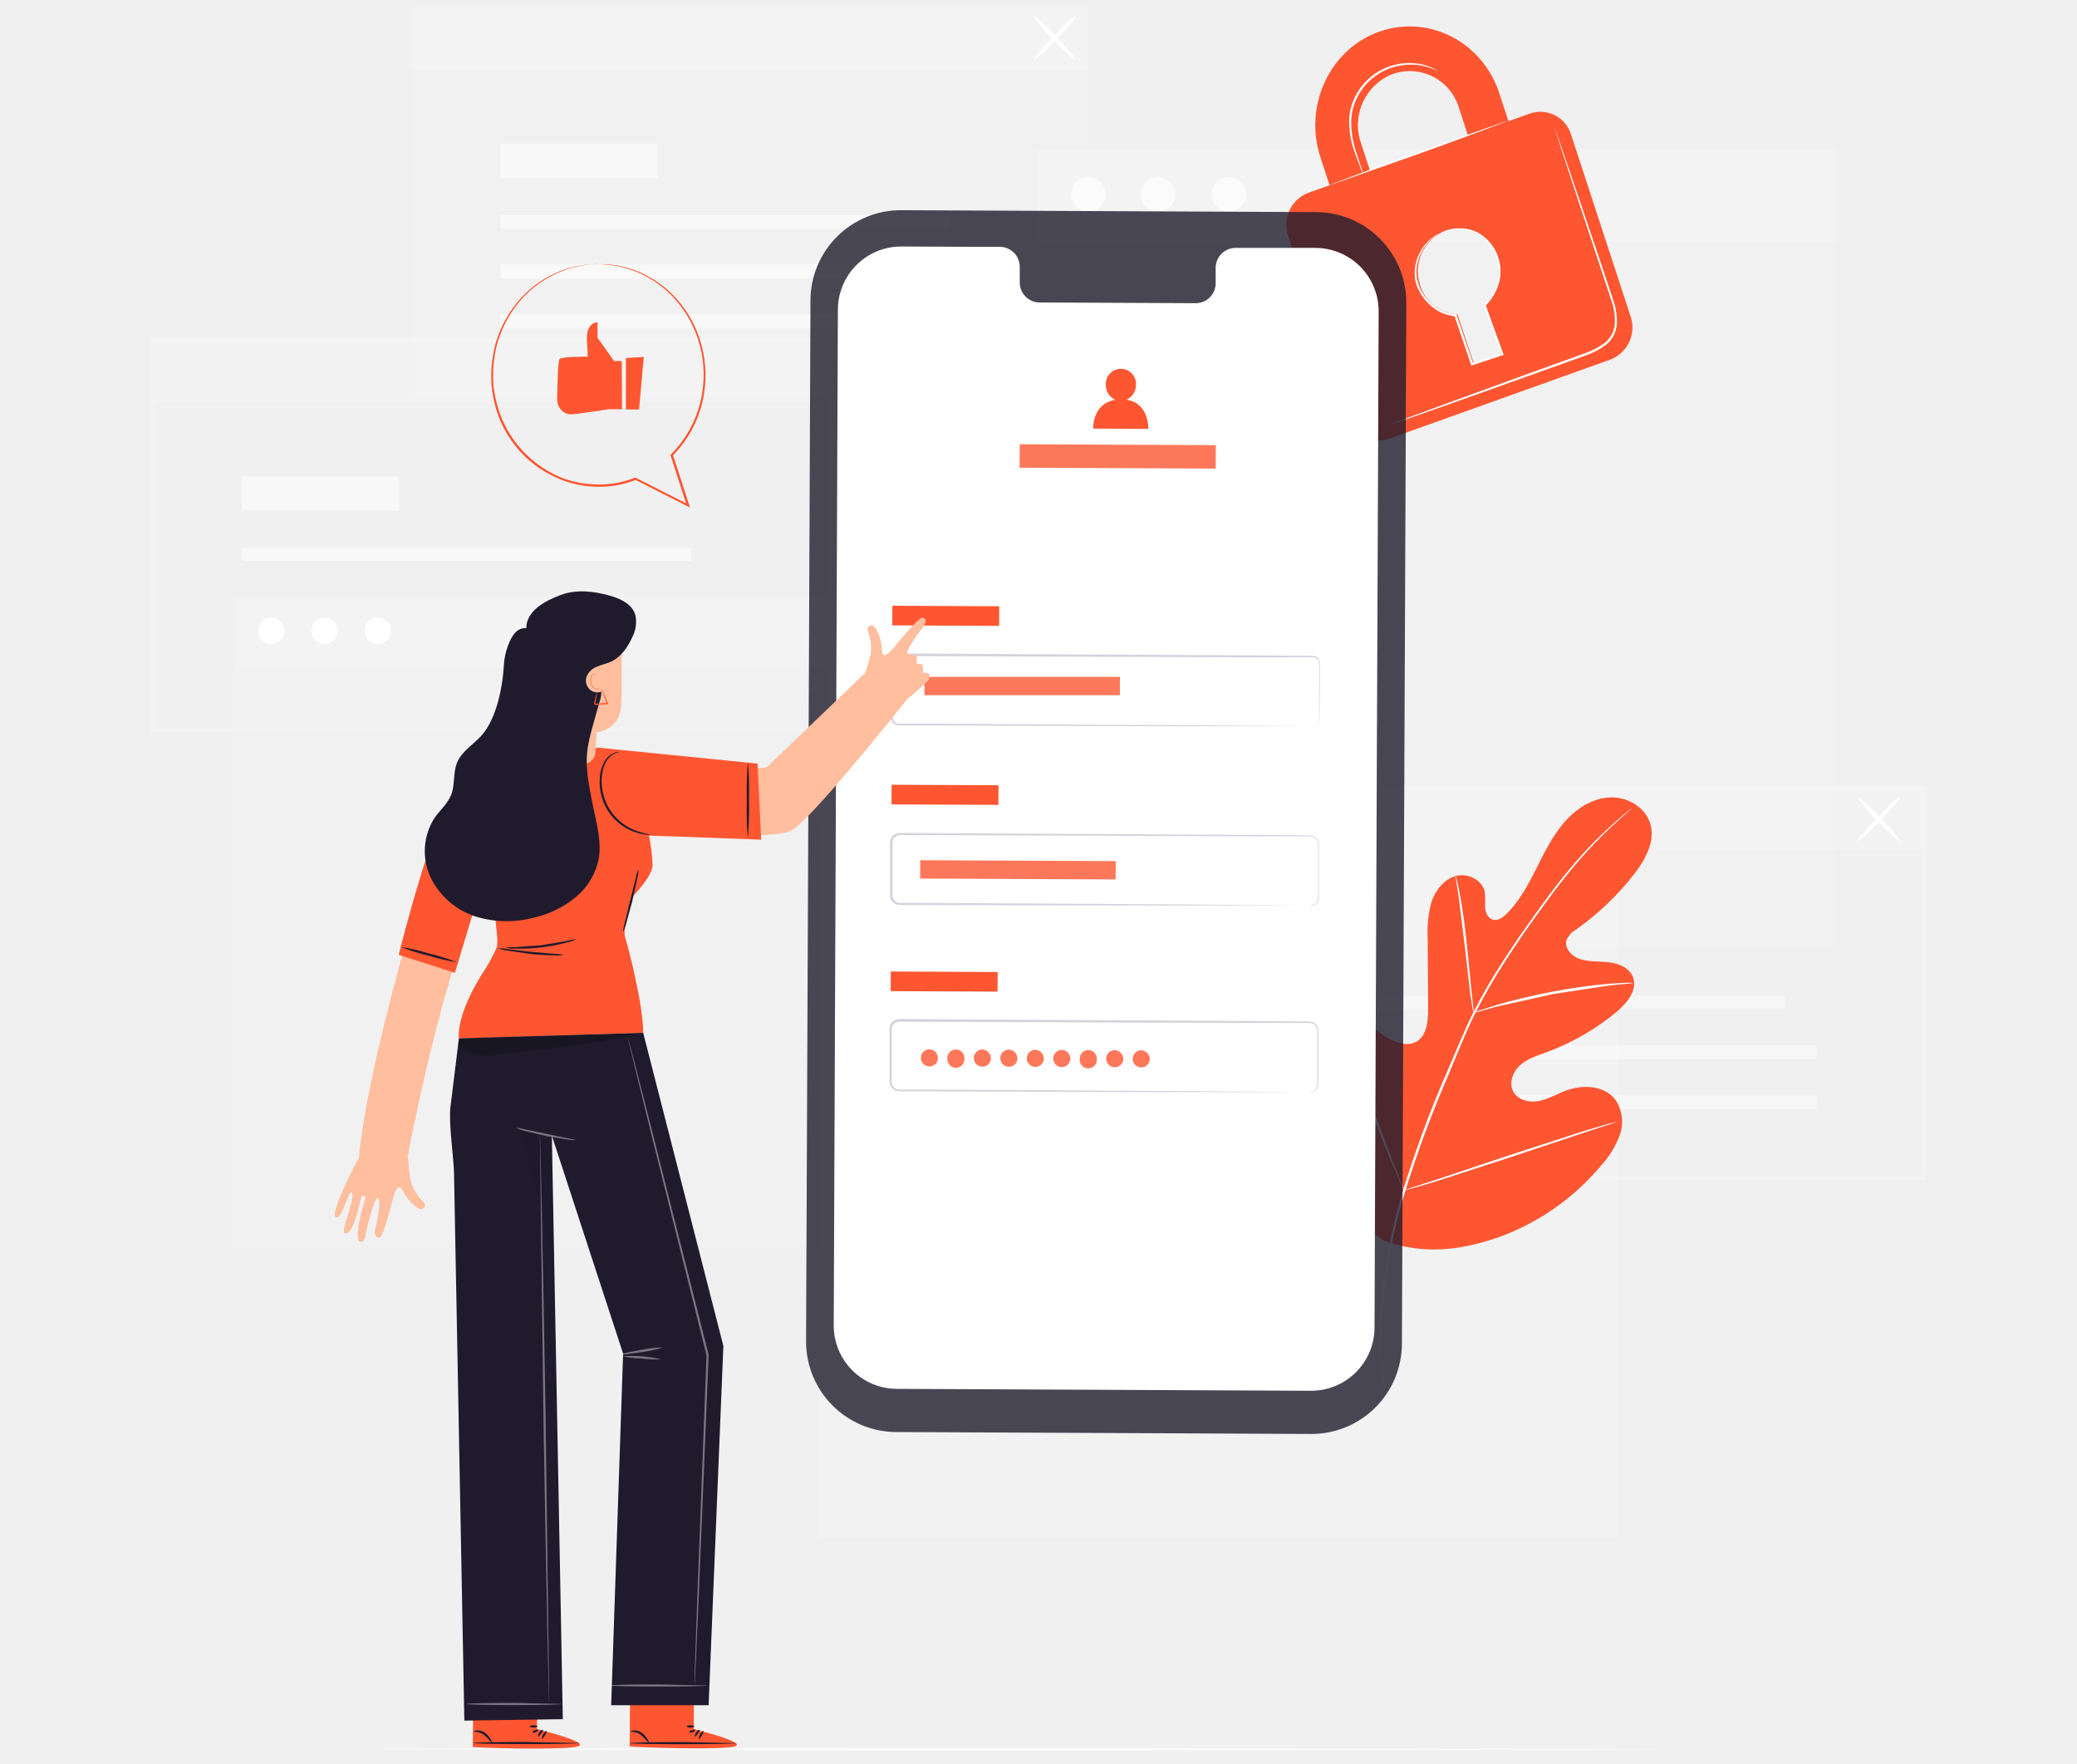
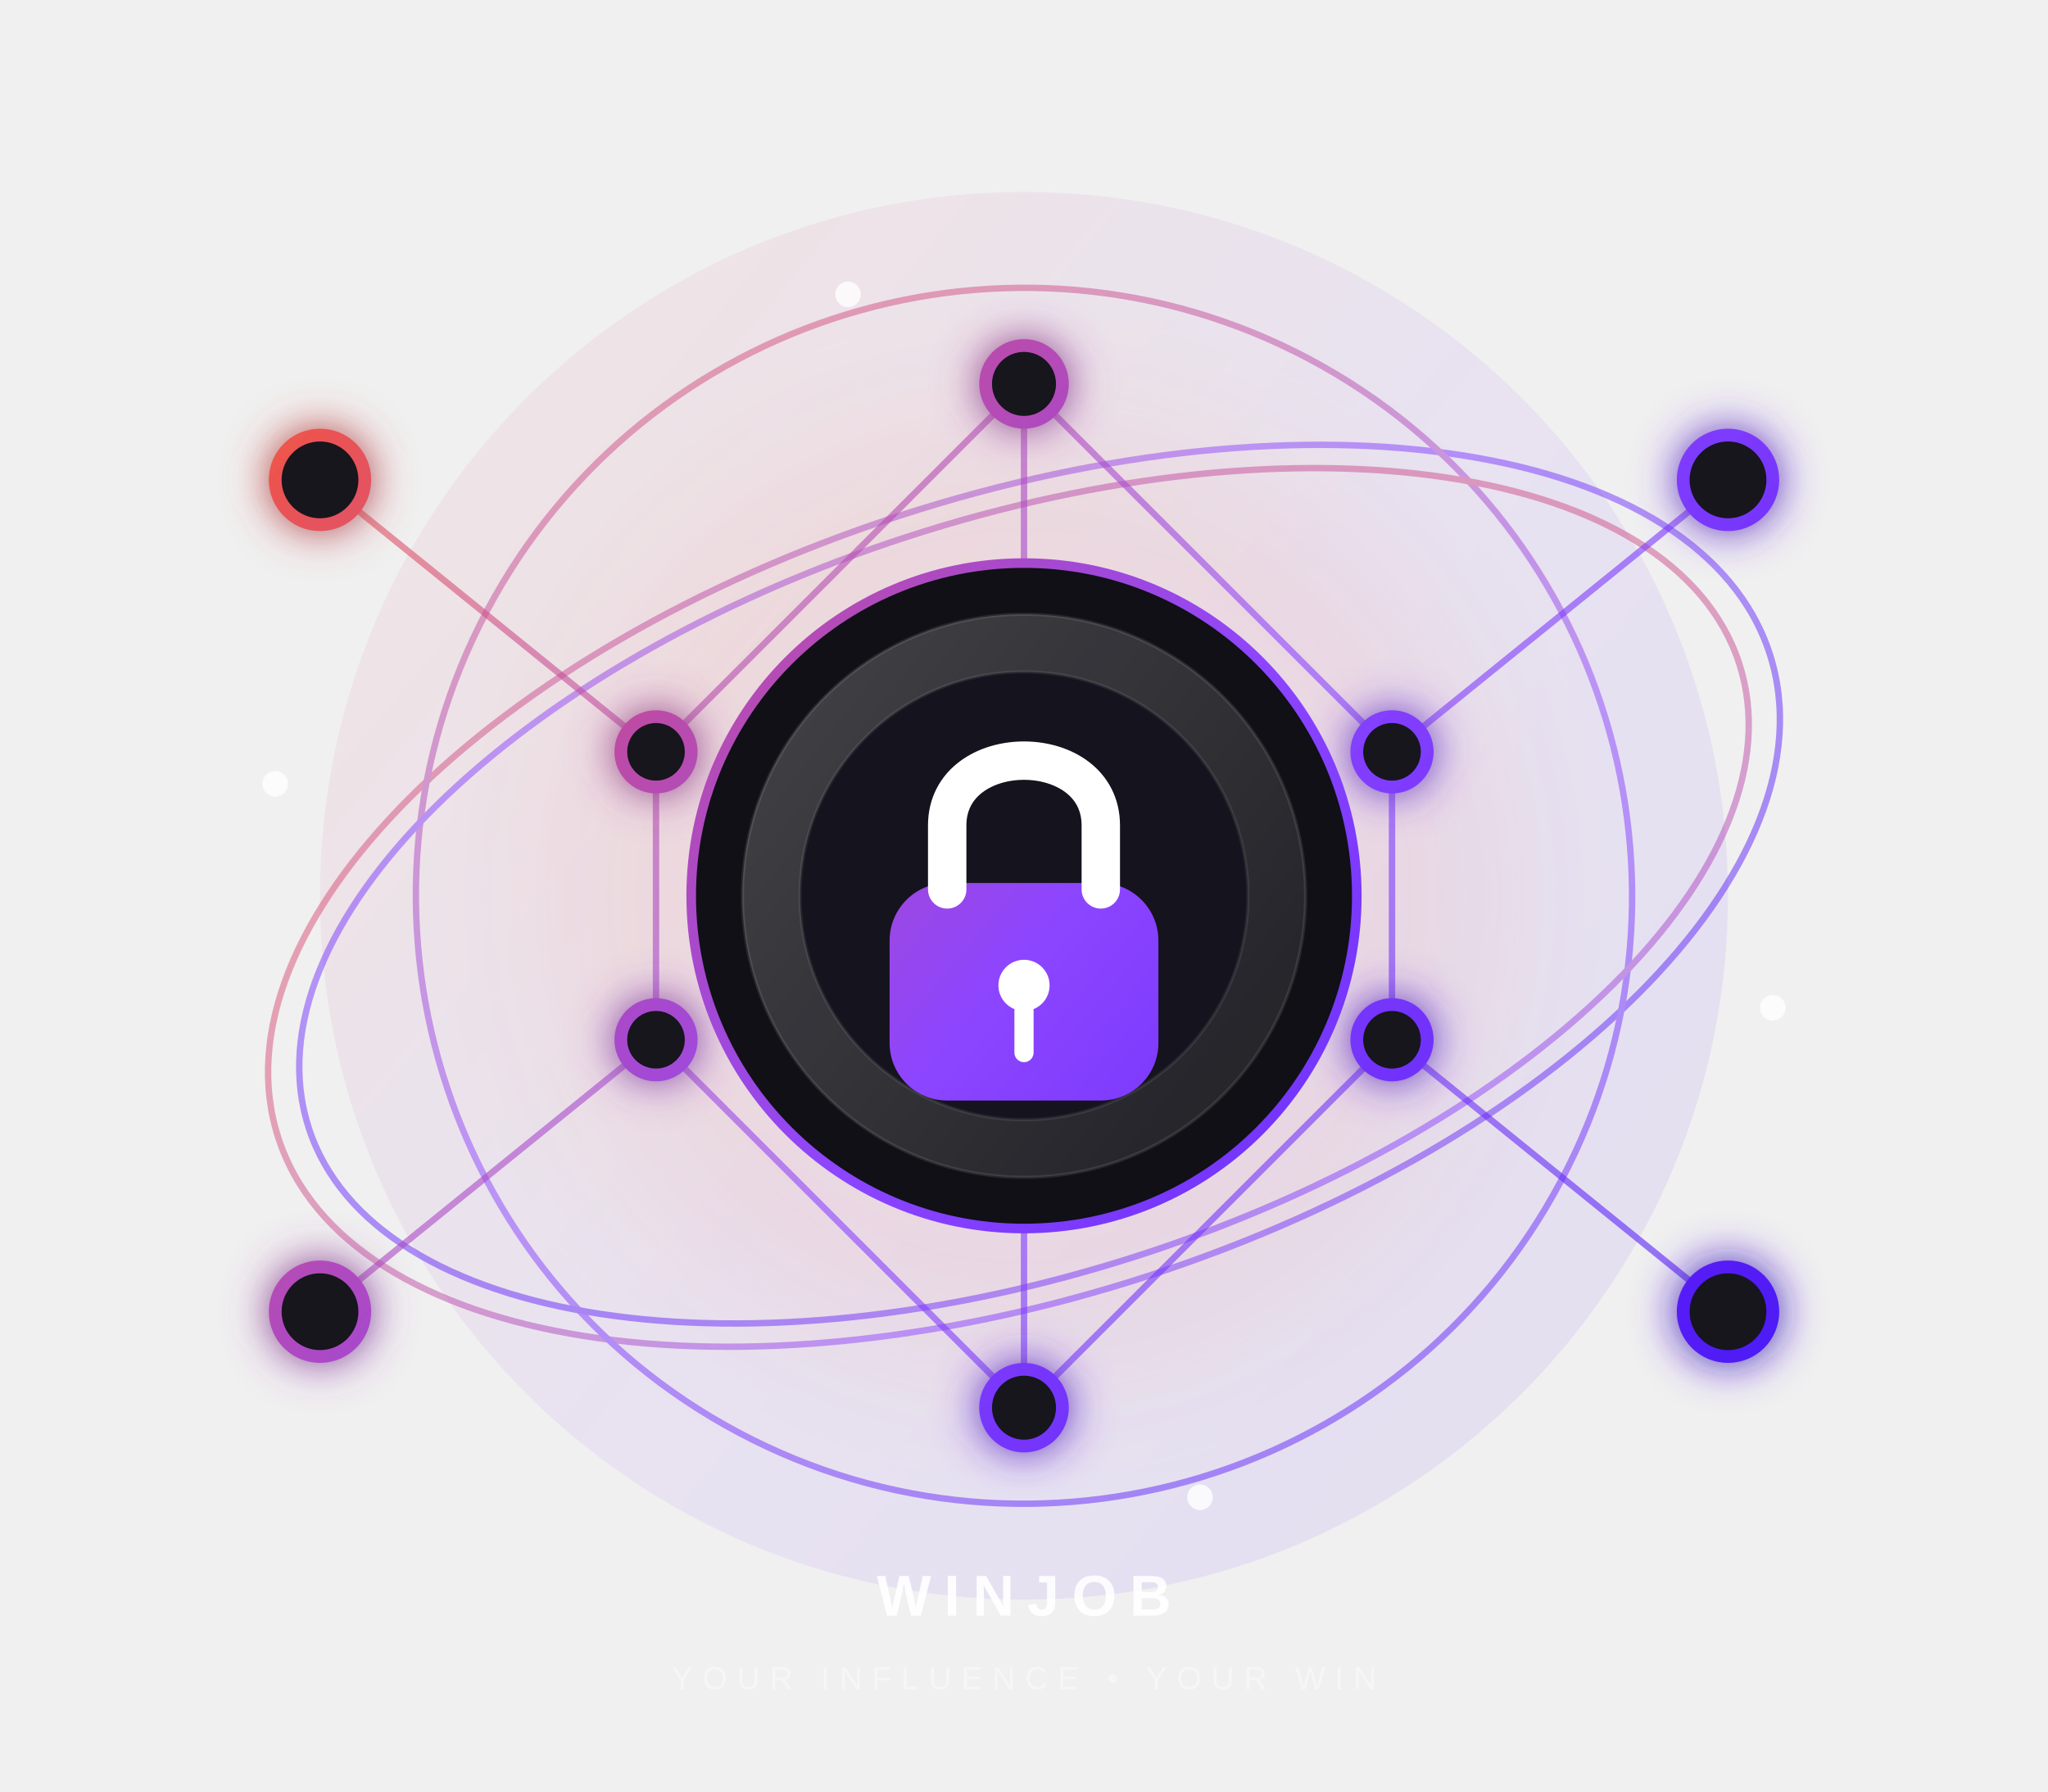
- <svg xmlns="http://www.w3.org/2000/svg" width="344" height="292" fill="none">
-   <style>.B{fill:#fd5631}.C{fill:#1f1b2d}.D{opacity:.12}.E{opacity:.8}.F{opacity:.04}.G{fill:#d5d2dc}</style>
-   <g fill="#fff">
-     <path opacity=".2" d="M319 195.396H206.213v-65.288H319v65.288zm-112.098-.688h111.41v-63.911h-111.41v63.911z" />
-     <path opacity=".4" d="M295.731 164.919h-74.413v2.183h74.413v-2.183zm5.127 8.139h-79.54v2.382h79.54v-2.382zm0 8.231h-79.54v2.381h79.54v-2.381z" />
-     <path opacity=".2" d="M247.324 153.102h-26.006v5.666h26.006v-5.666z" />
-     <path d="M318.653 130.454H206.576v10.394h112.077v-10.394z" class="D" />
-     <path d="M307.675 139.296c-.145-.138 1.3-1.88 3.22-3.89s3.606-3.531 3.744-3.401-1.301 1.88-3.221 3.897-3.606 3.531-3.743 3.394z" />
-     <path d="M314.656 139.292c-.138.138-1.817-1.377-3.744-3.394s-3.365-3.758-3.221-3.896 1.817 1.377 3.744 3.401 3.351 3.751 3.221 3.889z" />
-     <path d="M180.215 1.164H68.137V65.77h112.078V1.164z" class="F" />
-     <path opacity=".6" d="M157.297 35.642H82.884v2.182h74.413v-2.182zm5.127 8.134h-79.54v2.382h79.54v-2.382zm0 8.235h-79.54v2.382h79.54v-2.382zM108.89 23.816H82.884v5.666h26.006v-5.666z" />
-     <path d="M180.215 1.164H68.137v10.395h112.078V1.164z" class="D" />
-     <path d="M171.213 9.957c-.144-.131 1.301-1.879 3.221-3.889s3.606-3.531 3.744-3.394-1.301 1.879-3.221 3.889-3.606 3.518-3.744 3.394z" />
-     <path d="M178.178 9.957c-.138.138-1.817-1.377-3.744-3.394s-3.365-3.752-3.221-3.889 1.817 1.377 3.744 3.394 3.365 3.759 3.221 3.889z" />
-     <path opacity=".2" d="M137.766 121.183H25.001V55.889h112.765v65.294zm-112.077-.688h111.389V56.577H25.689v63.918z" />
-     <path opacity=".5" d="M114.506 90.704H40.092v2.182h74.414v-2.182zM66.099 78.887H40.092v5.666h26.006v-5.666z" />
-     <path d="M137.421 56.23H25.344v10.395h112.077V56.23zm130.485 79.908H135.568v118.515h132.338V136.138z" class="D" />
-     <path d="M142.227 98.805H38.559v107.742h103.668V98.805z" class="F" />
-     <path d="M142.227 98.805H38.559v11.737h103.668V98.805z" class="D" />
-     <path d="M47.117 104.555a2.18 2.18 0 0 1-1.407 1.94 2.17 2.17 0 0 1-1.248.085c-.415-.094-.794-.309-1.088-.616a2.18 2.18 0 0 1-.43-2.358 2.17 2.17 0 0 1 1.999-1.322c.589.014 1.148.261 1.556.687a2.23 2.23 0 0 1 .619 1.584zm8.831 0a2.18 2.18 0 0 1-1.409 1.952 2.17 2.17 0 0 1-1.253.087 2.18 2.18 0 0 1-1.664-1.738 2.19 2.19 0 0 1 .141-1.249 2.18 2.18 0 0 1 2.01-1.323c.589.014 1.148.261 1.556.687a2.23 2.23 0 0 1 .619 1.584zm8.832 0a2.18 2.18 0 0 1-1.408 1.952 2.17 2.17 0 0 1-1.253.087 2.18 2.18 0 0 1-1.523-2.987c.168-.394.449-.729.806-.964a2.18 2.18 0 0 1 1.204-.359c.589.014 1.148.261 1.556.687a2.23 2.23 0 0 1 .619 1.584z" />
-     <path d="M304.198 24.727H171.86v131.939h132.338V24.727z" class="F" />
-     <path d="M304.198 24.727H171.86v15.455h132.338V24.727z" class="D" />
-     <path opacity=".7" d="M183.129 32.299c-.024.562-.213 1.104-.542 1.56a2.87 2.87 0 0 1-2.959 1.116c-.549-.124-1.048-.407-1.437-.813a2.87 2.87 0 0 1-.752-1.47c-.101-.553-.037-1.124.183-1.641a2.87 2.87 0 0 1 2.638-1.745 2.94 2.94 0 0 1 2.869 2.994zm10.789-2.025a2.88 2.88 0 0 1 .722 1.488 2.87 2.87 0 0 1-1.306 2.887 2.87 2.87 0 0 1-3.166-.074c-.463-.322-.82-.772-1.028-1.296s-.258-1.097-.142-1.648.39-1.057.791-1.453a2.92 2.92 0 0 1 2.084-.805 2.93 2.93 0 0 1 2.045.902zm12.461 2.025a2.87 2.87 0 0 1-3.502 2.676 2.87 2.87 0 0 1-2.188-2.284c-.101-.553-.038-1.124.183-1.641a2.87 2.87 0 0 1 2.637-1.745 2.94 2.94 0 0 1 2.87 2.994zm69.227 257.359c0 .096-47.788.179-106.717.179s-106.737-.083-106.737-.179 47.78-.179 106.737-.179l106.717.179z" />
+ <svg xmlns="http://www.w3.org/2000/svg" viewBox="0 0 640 560" fill="none">
+   <defs>
+     <linearGradient id="g1" x1="80" y1="80" x2="560" y2="480" gradientUnits="userSpaceOnUse">
+       <stop stop-color="#fd5631" />
+       <stop offset=".52" stop-color="#8c45ff" />
+       <stop offset="1" stop-color="#4312f4" />
+     </linearGradient>
+     <linearGradient id="g2" x1="190" y1="170" x2="470" y2="390" gradientUnits="userSpaceOnUse">
+       <stop stop-color="#fff" stop-opacity=".24" />
+       <stop offset="1" stop-color="#fff" stop-opacity=".03" />
+     </linearGradient>
+     <filter id="blur">
+       <feGaussianBlur stdDeviation="24" />
+     </filter>
+     <filter id="glow">
+       <feGaussianBlur stdDeviation="7" result="b" />
+       <feMerge>
+         <feMergeNode in="b" />
+         <feMergeNode in="SourceGraphic" />
+       </feMerge>
+     </filter>
+   </defs>
+   <circle cx="320" cy="280" r="220" fill="url(#g1)" opacity=".08" />
+   <circle cx="320" cy="280" r="150" fill="#fd5631" opacity=".08" filter="url(#blur)" />
+   <g opacity=".5" stroke="url(#g1)" stroke-width="2">
+     <ellipse cx="320" cy="280" rx="245" ry="125" transform="rotate(-18 320 280)" />
+     <ellipse cx="320" cy="280" rx="190" ry="190" transform="rotate(28 320 280)" />
+     <ellipse cx="320" cy="280" rx="118" ry="235" transform="rotate(72 320 280)" />
  </g>
-   <path d="M229.047 205.383c-10.633-7.428-13.041-21.216-12.621-33.615.068-2.065-.159-4.254.825-6.064s3.283-3.057 5.134-2.189c1.535.722 2.202 2.512 3.063 3.992a12.08 12.08 0 0 0 4.851 4.633c1.315.689 2.946 1.102 4.246.386 1.79-.985 1.996-3.442 1.982-5.508l-.068-11.51c-.124-2.057.085-4.122.619-6.113.64-1.955 2.065-3.765 4.012-4.316s4.377.585 4.817 2.595c.076.852.097 1.707.062 2.561.055.861.455 1.804 1.26 2.065s1.644-.337 2.264-.943c2.119-2.065 3.565-4.756 4.907-7.414s2.656-5.39 4.583-7.655 4.59-4.061 7.57-4.233 6.083 1.659 6.827 4.55-.943 5.844-2.753 8.192c-2.731 3.484-5.951 6.556-9.559 9.121a3.75 3.75 0 0 0-1.603 1.714c-.448 1.377.853 2.754 2.209 3.188 1.534.509 3.2.351 4.817.543s3.338.895 3.95 2.41c.84 2.106-.922 4.309-2.649 5.755a39.51 39.51 0 0 1-11.644 6.726c-1.514.55-3.104 1.039-4.329 2.099s-1.955 2.912-1.218 4.365 2.629 1.913 4.218 1.617 3.001-1.149 4.515-1.721c2.828-1.067 6.476-.874 8.258 1.57a6.51 6.51 0 0 1 1.021 2.8 6.5 6.5 0 0 1-.333 2.962 15.04 15.04 0 0 1-3.117 5.087c-4.508 5.387-10.364 9.48-16.971 11.861-6.558 2.272-12.635 2.892-19.152.503" class="B" />
-   <g fill="#fff">
-     <path d="M270.352 133.758s-.062.069-.2.193l-.612.544-2.326 2.113c-2.83 2.628-5.457 5.465-7.859 8.488-1.535 1.907-3.125 4.069-4.818 6.416s-3.441 4.881-5.175 7.573a93.4 93.4 0 0 0-5.072 8.797c-.798 1.577-1.5 3.222-2.223 4.902l-2.133 5.128a189.26 189.26 0 0 0-7.336 19.806 92.31 92.31 0 0 0-3.441 16.886c-.4 3.863-.465 7.753-.193 11.627.111 1.377.214 2.43.31 3.146l.096.819v.283a1.45 1.45 0 0 1-.061-.276l-.131-.812c-.124-.688-.255-1.776-.379-3.153-.332-3.881-.309-7.784.069-11.661.579-5.749 1.706-11.429 3.365-16.963a184.82 184.82 0 0 1 7.316-19.853l2.188-5.108c.723-1.673 1.432-3.332 2.237-4.915 1.54-3.032 3.247-5.976 5.113-8.819 1.762-2.753 3.537-5.245 5.209-7.572s3.29-4.502 4.818-6.402c2.427-3.015 5.089-5.833 7.962-8.426 1.019-.916 1.831-1.604 2.381-2.065l.64-.517a1.56 1.56 0 0 1 .255-.179z" />
-     <path d="M244.064 167.718c-.097-.284-.164-.577-.199-.875l-.379-2.423-.922-8.027-.991-8.013-.392-2.409a3.7 3.7 0 0 1-.117-.895c.118.276.204.565.255.861.151.564.323 1.376.516 2.402.392 2.065.777 4.874 1.101 8.013l.812 8.034.261 2.437a3.78 3.78 0 0 1 .055.895zm26.483-4.94c-.335.073-.676.114-1.019.123l-2.876.283-9.408 1.432-9.297 2.065-2.753.764a5.01 5.01 0 0 1-1.032.248c.318-.16.65-.292.991-.393l2.753-.881c2.346-.688 5.629-1.507 9.297-2.21 3.107-.594 6.243-1.03 9.394-1.308l2.89-.158a5.29 5.29 0 0 1 1.06.035zm-37.979 34.353c-.073-.1-.133-.209-.179-.324l-.454-.957-1.555-3.573c-1.28-3.029-2.911-7.269-4.645-11.978l-4.542-12.012-1.446-3.615-.385-.984a1.35 1.35 0 0 1-.11-.358 1.46 1.46 0 0 1 .179.324l.454.957c.385.832.922 2.065 1.555 3.572 1.28 3.029 2.911 7.27 4.646 11.978l4.542 12.013 1.438 3.614c.158.393.289.689.392.985a1.28 1.28 0 0 1 .11.358z" />
-     <path d="M267.722 185.792c-.11.063-.228.111-.351.144l-1.018.344-3.765 1.219-12.387 4.13-12.428 4.034-3.799 1.109-1.039.268a1.82 1.82 0 0 1-.372.076c.11-.064.228-.112.351-.145l1.018-.344 3.765-1.218 12.387-4.131 12.422-4.034 3.805-1.108 1.04-.269a1.73 1.73 0 0 1 .371-.075z" />
+   <g stroke="url(#g1)" stroke-width="2" opacity=".6">
+     <path d="M100 150L205 235L320 120L435 235L540 150" />
+     <path d="M100 410L205 325L320 440L435 325L540 410" />
+     <path d="M205 235L205 325M435 235L435 325M320 120V440" />
  </g>
-   <path d="M253.382 18.805l-3.545 1.267-1.521-4.633c-2.794-8.543-11.699-13.08-19.881-10.195s-12.539 12.254-9.745 20.797l1.521 4.633-3.558 1.274a5.66 5.66 0 0 0-3.317 7.077l9.862 30.145c.205.683.544 1.318.999 1.867s1.016 1.001 1.649 1.329a5.32 5.32 0 0 0 2.036.581c.711.055 1.425-.033 2.101-.26l36.729-13.141c1.374-.526 2.492-1.564 3.117-2.896s.709-2.856.234-4.249l-9.868-30.145c-.21-.681-.556-1.313-1.015-1.858a5.31 5.31 0 0 0-1.66-1.314c-.636-.322-1.33-.512-2.041-.56s-1.424.049-2.097.283zm-27.996 4.819a9.08 9.08 0 0 1 .378-6.772c.995-2.124 2.774-3.78 4.963-4.621a8.5 8.5 0 0 1 3.364-.436c1.14.082 2.251.393 3.267.914a8.5 8.5 0 0 1 2.651 2.119c.732.877 1.28 1.893 1.611 2.986l1.514 4.633-16.234 5.81-1.514-4.633zm20.646 26.751l2.518 7.696c.047.154.032.321-.041.464s-.199.254-.351.307l-3.53 1.26c-.141.039-.291.022-.419-.047s-.225-.186-.269-.325l-2.54-7.662a6.88 6.88 0 0 1-6.193-4.819c-.599-1.77-.49-3.703.304-5.394s2.212-3.01 3.955-3.679a6.78 6.78 0 0 1 5.283.382c.81.415 1.528.989 2.111 1.687a6.78 6.78 0 0 1 1.284 2.378c.443 1.36.48 2.82.106 4.2s-1.143 2.622-2.211 3.572l-.007-.021z" class="B" />
-   <g fill="#fff">
-     <path d="M249.679 19.991c0 .096-6.572 2.568-14.748 5.507l-14.879 5.232c-.034-.069 6.573-2.561 14.755-5.507l14.872-5.232zm7.805 1.267c.031.06.056.122.076.186l.2.537.736 2.065 2.643 7.696 3.874 11.427 2.257 6.76c.405 1.217.58 2.498.516 3.779a5.06 5.06 0 0 1-.557 1.907c-.331.591-.772 1.112-1.301 1.535a12.38 12.38 0 0 1-3.496 1.783l-3.544 1.274-6.71 2.402-11.362 4.048-7.673 2.699-2.064.688-.551.179c-.059.026-.122.043-.186.048 0 0 .055 0 .172-.083l.537-.213 2.065-.778 7.632-2.809 11.341-4.13 6.696-2.423 3.544-1.28a11.79 11.79 0 0 0 3.393-1.728c.491-.393.903-.877 1.211-1.425.291-.548.467-1.15.516-1.769a9.91 9.91 0 0 0-.495-3.642l-2.237-6.76-3.799-11.448-2.532-7.731-.688-2.113-.166-.551a.76.76 0 0 1-.048-.131z" />
-     <path d="M238.104 11.765l-1.039-.454a9.19 9.19 0 0 0-3.008-.606 10.33 10.33 0 0 0-4.445.84c-1.705.754-3.162 1.973-4.205 3.518a9.31 9.31 0 0 0-1.617 5.225 16.1 16.1 0 0 0 .688 4.509l.977 2.946c.146.353.266.717.358 1.088a6.12 6.12 0 0 1-.489-1.039l-1.087-2.926c-.49-1.478-.757-3.021-.791-4.578a9.44 9.44 0 0 1 1.651-5.425c1.08-1.601 2.597-2.858 4.37-3.621a10.24 10.24 0 0 1 4.577-.785 8.66 8.66 0 0 1 3.048.723 5.66 5.66 0 0 1 .744.413 1.04 1.04 0 0 1 .268.172zm.319 26.933a2.38 2.38 0 0 1 .344-.172 6.86 6.86 0 0 1 1.067-.379 7.63 7.63 0 0 1 1.783-.303 6.04 6.04 0 0 1 2.415.365c1.762.62 3.379 2.416 4.177 4.819a6.94 6.94 0 0 1 0 3.951 8.94 8.94 0 0 1-2.216 3.711l.042-.186 2.945 8.082.062.172-.172.062-1.576.523-3.441 1.15-.172.055-.055-.172-2.753-8.116.152.117a6.88 6.88 0 0 1-3.689-1.453 8.33 8.33 0 0 1-2.305-2.754 6.29 6.29 0 0 1-.73-3.098c.032-1.102.307-2.183.806-3.166a7.47 7.47 0 0 1 2.078-2.52 4.38 4.38 0 0 1 1.19-.688 13.18 13.18 0 0 0-1.128.75 7.32 7.32 0 0 0-2.127 3.022 6.52 6.52 0 0 0 .213 5.555c.55 1.034 1.318 1.936 2.251 2.644 1.012.794 2.235 1.273 3.516 1.377h.117l.035.103 2.753 8.103-.228-.11 3.441-1.15 1.569-.53-.11.234-2.924-8.089v-.103l.082-.083c1.001-.994 1.747-2.215 2.175-3.559a6.66 6.66 0 0 0 0-3.779c-.75-2.313-2.299-4.068-3.978-4.688a5.91 5.91 0 0 0-2.333-.392 7.89 7.89 0 0 0-1.762.241l-1.514.454z" />
+   <g fill="#17131f" stroke="url(#g1)" stroke-width="4" filter="url(#glow)">
+     <circle cx="100" cy="150" r="14" />
+     <circle cx="540" cy="150" r="14" />
+     <circle cx="100" cy="410" r="14" />
+     <circle cx="540" cy="410" r="14" />
+     <circle cx="205" cy="235" r="11" />
+     <circle cx="435" cy="235" r="11" />
+     <circle cx="205" cy="325" r="11" />
+     <circle cx="435" cy="325" r="11" />
+     <circle cx="320" cy="120" r="12" />
+     <circle cx="320" cy="440" r="12" />
  </g>
-   <path d="M217.146 237.468l-68.742-.317a14.98 14.98 0 0 1-10.563-4.441c-2.793-2.821-4.353-6.636-4.336-10.608l.729-172.382c.008-1.967.404-3.914 1.164-5.728s1.872-3.461 3.269-4.846 3.053-2.48 4.874-3.225a14.96 14.96 0 0 1 5.737-1.112l68.735.317a14.98 14.98 0 0 1 10.565 4.436 14.99 14.99 0 0 1 4.341 10.606l-.729 172.376c-.008 1.968-.404 3.915-1.164 5.73a14.99 14.99 0 0 1-3.268 4.849c-1.397 1.386-3.053 2.483-4.874 3.229a14.99 14.99 0 0 1-5.738 1.117z" class="C E" />
-   <path d="M217.914 41.053h-13.323c-.435.008-.864.102-1.263.276s-.758.425-1.06.738a3.31 3.31 0 0 0-.698 1.088 3.33 3.33 0 0 0-.228 1.272v2.416a3.29 3.29 0 0 1-.228 1.271c-.159.404-.396.774-.698 1.086a3.3 3.3 0 0 1-1.06.736c-.399.173-.827.266-1.262.273l-25.972-.117c-.879-.023-1.712-.395-2.317-1.032s-.933-1.489-.91-2.368v-2.416c.022-.878-.305-1.728-.908-2.366a3.32 3.32 0 0 0-2.313-1.035h-4.687l-11.664-.055c-2.775-.017-5.443 1.067-7.42 3.014s-3.103 4.598-3.13 7.374l-.688 168.259a10.47 10.47 0 0 0 .779 4.016c.521 1.275 1.288 2.434 2.256 3.412s2.121 1.756 3.39 2.288 2.631.811 4.007.817l68.598.317a10.48 10.48 0 0 0 7.431-3.039c.978-.97 1.756-2.123 2.289-3.393a10.51 10.51 0 0 0 .817-4.012l.688-168.258c.016-2.783-1.073-5.459-3.028-7.439s-4.616-3.103-7.398-3.121z" fill="#fff" />
-   <path d="M165.494 100.397l-17.7-.081-.015 3.25 17.7.08.015-3.249z" class="B" />
-   <path d="M217.376 120.344a1.57 1.57 0 0 0 .406-.097c.191-.074.356-.201.478-.365a1.08 1.08 0 0 0 .21-.564v-4.743-3.442-.957c.045-.314-.023-.634-.192-.902a1.04 1.04 0 0 0-.36-.306 1.03 1.03 0 0 0-.459-.114h-1.074-9.944l-57.56-.213c-.147-.003-.293.03-.424.096s-.246.163-.333.282c-.166.27-.229.59-.178.902v2.065 4.131 2.065a5.35 5.35 0 0 0 0 .964c.036.137.103.265.196.372s.209.192.34.247.281.08.427.076h3.503l15.284.083 25.876.158 17.445.138 4.742.055h1.232.42-.42-1.232-4.742-17.445l-25.876-.083-15.284-.062h-3.503c-.193.008-.385-.025-.564-.096a1.29 1.29 0 0 1-.471-.344 1.31 1.31 0 0 1-.273-.517 1.99 1.99 0 0 1-.041-.55v-.51-2.065-4.13-2.066c-.013-.183-.013-.367 0-.55.026-.203.104-.395.227-.558s.276-.301.458-.393a1.25 1.25 0 0 1 .588-.137l57.56.317 9.944.068h1.074a1.18 1.18 0 0 1 .543.134c.168.087.312.214.42.369.194.299.272.659.22 1.012v.957 3.442l-.062 4.75a1.11 1.11 0 0 1-.221.584 1.12 1.12 0 0 1-.501.373.84.84 0 0 1-.434.124z" class="G" />
-   <g class="B">
-     <path d="M185.48 112.096h-32.373v3.036h32.373v-3.036z" class="E" />
-     <path d="M165.371 130.039l-17.7-.08-.014 3.249 17.7.081.014-3.25z" />
+   <circle cx="320" cy="280" r="104" fill="#101016" stroke="url(#g1)" stroke-width="3" />
+   <circle cx="320" cy="280" r="88" fill="url(#g2)" stroke="#fff" stroke-opacity=".1" />
+   <circle cx="320" cy="280" r="70" fill="#15131d" stroke="#fff" stroke-opacity=".08" />
+   <rect x="278" y="276" width="84" height="68" rx="18" fill="url(#g1)" />
+   <path d="M296 278V258C296 231 344 231 344 258V278" stroke="#fff" stroke-width="12" stroke-linecap="round" />
+   <circle cx="320" cy="308" r="8" fill="#fff" />
+   <path d="M320 316V329" stroke="#fff" stroke-width="6" stroke-linecap="round" />
+   <g fill="#fff" opacity=".8">
+     <circle cx="86" cy="245" r="4" />
+     <circle cx="554" cy="315" r="4" />
+     <circle cx="265" cy="92" r="4" />
+     <circle cx="375" cy="468" r="4" />
  </g>
-   <path d="M216.931 149.994c.139-.017.276-.043.412-.076.193-.061.37-.163.519-.298a1.42 1.42 0 0 0 .349-.487 1.93 1.93 0 0 0 .123-.874v-1.088-2.753-4.372a1.48 1.48 0 0 0-.199-.908c-.17-.281-.437-.489-.75-.585a4.16 4.16 0 0 0-1.039-.055h-9.903l-57.36-.214a1.27 1.27 0 0 0-1.26 1.108v2.066 4.13 2.065a3.94 3.94 0 0 0 .042.964c.085.279.262.522.502.688a1.43 1.43 0 0 0 .853.221h.957 1.989l15.229.075 25.786.159 17.384.137 4.728.056h1.231.413-.413-1.231-4.728-17.384l-25.8-.028-15.229-.055h-2.994a1.73 1.73 0 0 1-1.053-.282 1.66 1.66 0 0 1-.647-.902 4.38 4.38 0 0 1-.055-1.06v-2.065-4.131-2.065a1.64 1.64 0 0 1 .54-1.018c.298-.262.681-.407 1.078-.407l57.36.317 9.903.075c.368-.022.739.003 1.101.076a1.52 1.52 0 0 1 .846.688c.178.304.255.656.22 1.006v.956 3.442 2.754 1.095a1.92 1.92 0 0 1-.144.901c-.089.19-.219.359-.379.494s-.348.235-.55.291a1.27 1.27 0 0 1-.447-.041z" class="G" />
-   <path d="M165.236 160.968l-17.7-.08-.015 3.249 17.7.08.015-3.249z" class="B" />
-   <path d="M216.79 180.904c.139-.017.277-.042.412-.076.192-.061.368-.162.518-.296a1.43 1.43 0 0 0 .35-.482c.107-.278.15-.577.123-.874v-1.095-2.753-4.372a1.48 1.48 0 0 0-.199-.908 1.38 1.38 0 0 0-.75-.579 4.26 4.26 0 0 0-1.039-.062h-9.903l-57.36-.213a1.27 1.27 0 0 0-.838.317c-.232.204-.382.485-.422.791v2.065 4.131 2.065c-.025.319-.012.641.041.957.083.281.261.524.503.688.252.165.552.243.853.221h2.994l15.229.082 25.787.159 17.383.137 4.728.055h1.232.413-.413-1.232-4.728-17.383l-25.787-.075-15.229-.062h-2.994a1.69 1.69 0 0 1-1.053-.283c-.313-.217-.541-.535-.647-.901-.061-.35-.08-.706-.055-1.061v-2.065-4.13-2.1c.049-.393.239-.755.536-1.017a1.63 1.63 0 0 1 1.075-.408l57.36.317 9.903.076a4.24 4.24 0 0 1 1.101.075 1.52 1.52 0 0 1 .846.689 1.66 1.66 0 0 1 .22 1.005v.957 3.442 2.753 1.095c.027.308-.023.617-.144.902a1.45 1.45 0 0 1-.379.493c-.16.136-.348.235-.55.291-.161.056-.334.072-.502.049z" class="G" />
-   <path d="M184.789 142.602l-32.372-.147-.014 3.035 32.372.147.014-3.035z" class="B E" />
-   <path d="M155.342 175.288a1.43 1.43 0 0 1-.291.762c-.169.22-.4.385-.662.475s-.546.102-.815.033a1.41 1.41 0 0 1-.697-.422 1.42 1.42 0 0 1-.35-.737c-.042-.274-.003-.555.113-.807a1.42 1.42 0 0 1 .539-.612c.235-.146.509-.221.786-.213.384.021.743.193 1.001.478s.393.659.376 1.043zm4.388.024a1.43 1.43 0 0 1-.078.573c-.065.183-.167.351-.3.493a1.41 1.41 0 0 1-.471.334c-.178.077-.371.117-.565.117a1.43 1.43 0 0 1-.566-.117 1.42 1.42 0 0 1-.471-.334c-.133-.142-.235-.31-.3-.493a1.43 1.43 0 0 1-.078-.573c-.013-.194.013-.389.078-.572s.167-.351.3-.494a1.43 1.43 0 0 1 .471-.333c.179-.078.371-.118.566-.118a1.41 1.41 0 0 1 .565.118 1.42 1.42 0 0 1 .471.333c.133.143.235.311.3.494s.091.378.078.572zm4.39.017a1.43 1.43 0 0 1-.291.762 1.42 1.42 0 0 1-.662.476c-.263.09-.546.101-.815.032a1.41 1.41 0 0 1-.697-.422c-.187-.206-.308-.462-.35-.736a1.42 1.42 0 0 1 .652-1.419c.235-.147.509-.221.786-.214.383.023.741.195.999.48s.393.658.378 1.041zm4.385.017a1.42 1.42 0 0 1-.29.762c-.17.22-.4.385-.663.475a1.41 1.41 0 0 1-.814.033c-.269-.07-.511-.216-.698-.422a1.42 1.42 0 0 1-.237-1.544c.116-.252.304-.465.539-.612a1.42 1.42 0 0 1 .787-.213 1.47 1.47 0 0 1 1.376 1.521zm4.382.018a1.42 1.42 0 0 1-.948 1.243c-.263.091-.546.103-.816.035a1.42 1.42 0 0 1-1.051-1.157c-.043-.275-.004-.556.112-.809a1.41 1.41 0 0 1 .539-.612 1.42 1.42 0 0 1 .788-.214c.381.023.739.194.996.477a1.47 1.47 0 0 1 .38 1.037zm4.39.025a1.42 1.42 0 0 1-.285.76c-.167.22-.395.387-.655.48a1.43 1.43 0 0 1-.811.041c-.269-.066-.512-.209-.701-.411a1.42 1.42 0 0 1-.36-.728c-.046-.273-.012-.553.098-.806s.293-.469.525-.62.502-.232.778-.231a1.46 1.46 0 0 1 1.018.466c.265.284.406.661.393 1.049zm4.384.019c.013.194-.013.389-.078.572a1.41 1.41 0 0 1-.3.494 1.42 1.42 0 0 1-.471.333c-.179.078-.371.118-.566.118a1.41 1.41 0 0 1-1.336-.945c-.065-.183-.091-.378-.078-.572-.013-.194.013-.389.078-.572a1.41 1.41 0 0 1 1.336-.945c.195 0 .387.04.566.118a1.42 1.42 0 0 1 .471.333 1.41 1.41 0 0 1 .3.494c.065.183.091.378.078.572zm4.383.014c-.018.276-.117.54-.284.761a1.41 1.41 0 0 1-1.467.52c-.268-.065-.512-.208-.7-.41a1.42 1.42 0 0 1-.36-.728c-.046-.272-.013-.553.098-.807a1.42 1.42 0 0 1 .524-.62c.232-.151.502-.231.779-.23a1.47 1.47 0 0 1 1.41 1.514zm4.386.026a1.41 1.41 0 0 1-.948 1.242 1.42 1.42 0 0 1-.816.035c-.269-.069-.512-.215-.699-.42a1.42 1.42 0 0 1-.352-.737 1.41 1.41 0 0 1 .112-.808c.116-.253.303-.466.539-.613a1.42 1.42 0 0 1 .788-.214c.381.023.739.194.996.477a1.47 1.47 0 0 1 .38 1.038z" class="B E" />
-   <g class="B">
-     <path d="M186.559 66.187c.478-.211.883-.557 1.166-.997a2.66 2.66 0 0 0 .423-1.475c.018-.34-.033-.679-.151-.998a2.51 2.51 0 0 0-1.361-1.435 2.51 2.51 0 0 0-.989-.203c-.34 0-.677.069-.989.203a2.51 2.51 0 0 0-.828.578c-.234.247-.416.538-.533.858s-.169.659-.152.999c-.01.528.136 1.047.42 1.491a2.67 2.67 0 0 0 1.177 1.007c-3.854.578-3.682 4.764-3.682 4.764l9.112.041s.213-4.261-3.613-4.832z" />
-     <path d="M201.365 73.717l-32.475-.148-.017 3.883 32.475.147.017-3.882z" class="E" />
-     <path d="M99.063 43.735h-.323l-.936.069a10.47 10.47 0 0 0-1.507.2c-.322.045-.641.107-.957.186l-1.067.296a17.53 17.53 0 0 0-5.072 2.513c-2.039 1.481-3.742 3.376-4.996 5.562-.737 1.26-1.324 2.602-1.748 4a19.24 19.24 0 0 0-.764 4.667 18.93 18.93 0 0 0 .041 2.492c0 .42.117.84.172 1.267a8.14 8.14 0 0 0 .241 1.274A18.17 18.17 0 0 0 92.47 78.88a16.35 16.35 0 0 0 5.912 1.329 15.95 15.95 0 0 0 6.194-.888l.605-.227h.083l.069.041 8.678 4.406-.255.22-2.691-8.343v-.103l.076-.076a18.59 18.59 0 0 0 4.556-7.572 19.07 19.07 0 0 0 .688-8.068 18.85 18.85 0 0 0-2.278-6.843c-1.028-1.815-2.354-3.444-3.922-4.819a19.19 19.19 0 0 0-4.26-2.712 18.56 18.56 0 0 0-3.606-1.136l-1.377-.227-.998-.076-.606-.041h-.206c.069-.008.138-.008.206 0h.612l.998.041 1.376.2a18.22 18.22 0 0 1 3.655 1.095 19.12 19.12 0 0 1 4.335 2.705 18.61 18.61 0 0 1 4.005 4.819 18.89 18.89 0 0 1 2.347 6.932 19.27 19.27 0 0 1-.64 8.206 18.83 18.83 0 0 1-4.624 7.731l.041-.179 2.704 8.337.131.42-.392-.2-8.678-4.399h.151l-.619.227c-2.024.712-4.168 1.021-6.311.909a16.72 16.72 0 0 1-6.035-1.377 18.11 18.11 0 0 1-8.623-7.717 18.41 18.41 0 0 1-1.948-5.094 10.56 10.56 0 0 1-.241-1.301l-.165-1.287a20.35 20.35 0 0 1 .764-7.27c.435-1.416 1.038-2.775 1.796-4.048a18.01 18.01 0 0 1 5.099-5.597 17.39 17.39 0 0 1 5.154-2.492l1.081-.275a9.56 9.56 0 0 1 .963-.172 10.22 10.22 0 0 1 1.521-.165l.943-.034a2.3 2.3 0 0 1 .323-.021zm3.919 16.055h-1.273l-2.752-3.869v-2.54s-1.968-.124-1.734 3.201 0 2.478 0 2.478-4.177 0-4.521.379-.365 4.413-.413 6.664a2.44 2.44 0 0 0 .442 1.523c.313.444.765.771 1.285.928.146.04.296.061.447.062 1.046 0 6.365-.847 6.365-.847h2.196l-.042-7.979zm3.645-.68l-.784 8.701h-2.175v-8.522l2.959-.179zM88.94 286.357v-5.886l-10.55-.076-.089 8.901.654.048c2.911.186 14.81.461 16.764-.144 2.175-.675-6.779-2.843-6.779-2.843z" />
-   </g>
-   <g class="C">
-     <path d="M95.967 288.651c0 .096-3.95.179-8.816.179s-8.816-.083-8.816-.179 3.95-.179 8.816-.179l8.816.179zm-6.838-1.088c-.09-.049 0-.358.213-.689s.502-.468.571-.399-.076.33-.282.612-.413.524-.502.476z" />
-     <path d="M89.802 287.95c-.096 0-.048-.385.158-.75s.482-.585.557-.53-.048.365-.241.688-.385.627-.475.592zm-8.285.673c-.041 0-.2-.124-.427-.385a6.88 6.88 0 0 0-.922-.923 2.43 2.43 0 0 0-1.142-.502c-.323-.042-.53 0-.55-.042s.179-.185.557-.213a2.13 2.13 0 0 1 1.376.468c.365.298.673.659.908 1.067.158.303.241.503.2.53zm7.646-2.172c.048.083-.131.289-.434.4s-.571.068-.585 0 .2-.214.461-.31.502-.172.557-.09zm-.167-.566c0 .104-.275.186-.633.193s-.64-.076-.633-.172.289-.186.633-.193.619.076.633.172z" />
-   </g>
-   <path d="M114.919 286.357v-5.886l-10.55-.076-.089 8.812.654.048c2.911.186 14.816.551 16.764-.055 2.174-.675-6.779-2.843-6.779-2.843z" class="B" />
-   <g class="C">
-     <path d="M121.948 288.667c0 .097-3.943.179-8.816.179s-8.808-.082-8.808-.179 3.943-.179 8.808-.179l8.816.179zm-6.841-1.104c-.082-.049 0-.358.214-.689s.502-.468.571-.399-.076.33-.282.612-.413.524-.503.476z" />
-     <path d="M115.782 287.95c-.09 0-.048-.385.165-.75s.482-.585.557-.53-.055.365-.247.688-.379.627-.475.592zm-8.286.673c-.041 0-.193-.124-.427-.385-.277-.336-.586-.645-.922-.923a2.43 2.43 0 0 0-1.142-.502c-.317-.042-.53 0-.551-.042s.179-.185.558-.213a2.13 2.13 0 0 1 1.376.468c.367.296.675.658.908 1.067.159.303.241.503.2.53zm7.646-2.172c.048.083-.131.289-.434.4s-.571.068-.585 0 .2-.214.461-.31.503-.172.558-.09zm-.153-.566c0 .104-.275.186-.633.193s-.633-.076-.626-.172.282-.186.626-.193.633.076.633.172z" />
-   </g>
-   <path d="M153.789 111.572c-.275-.282-.956-.144-.956-.144.068-.397.068-.802 0-1.198-.124-.386-.991-.31-.991-.31a4 4 0 0 1 0-.978.35.35 0 0 0-.2-.351c-.41-.167-.851-.247-1.294-.234-.53-.378 1.618-3.387 2.416-4.35s.654-1.715-.055-1.715c-.489 0-2.994 2.892-3.765 3.862s-2.814 3.67-2.883 1.515-.936-3.779-1.48-4.055-1.121.372-.826.971a7.68 7.68 0 0 1 .482 2.12c.075.578.049 1.165-.075 1.735-.229 1.06-.539 2.1-.93 3.111h-.055l-16.103 15.434c-.97.923-20.487-1.094-24.403-1.507a26.24 26.24 0 0 0-4.019-.276c-1.7.076-2.003.317-3.696.338-4.275.047-8.541.422-12.759 1.122-1.91.325-3.694 1.168-5.158 2.438a10.58 10.58 0 0 0-3.142 4.763c-3.943 12.322-12.876 41.489-14.452 57.873a69.67 69.67 0 0 0-3.221 6.657c-1.108 3.015-.84 3.119-.468 3.187 1.005.186 2.147-5.225 2.574-3.917s-2.168 6.451-1.115 6.602c1.376.193 2.47-5.507 2.601-5.961s.812-.31.688.117c-.2.605-2.133 7.028-.785 7.235.743.11.826-1.246.826-1.246s1.376-6.148 2.003-6.024-.041 3.752-.358 4.964.124 1.824.771 1.528c.44-.207 1.493-3.89 1.782-5.087s1.012-4.516 1.982-2.596 2.443 3.036 3.049 3.064c.136-.016.265-.072.369-.162s.179-.208.216-.34a.69.69 0 0 0-.248-.731 7.78 7.78 0 0 1-1.328-1.721 5.08 5.08 0 0 1-.688-1.61 17.47 17.47 0 0 1-.482-3.484l-.11-.688c1.541-7.634 5.98-30.042 12.387-44.354l2.629 5.411 1.142 4.007-7.006 17.299 29.881-.392-4.46-17.169 5.416-17.898c5.857.13 20.893.351 23.398-.785 3.152-1.377 19.455-21.974 19.455-21.974 1.063-.826 2.081-1.708 3.049-2.643 0 0 .991-.833.392-1.453z" fill="#ffbe9d" />
-   <path d="M75.343 161.102l5.32-17.596s2.188 11.93 1.61 13.369a25.41 25.41 0 0 1-1.879 3.552c-5.051 7.69-4.391 11.538-4.391 11.538l30.521-.93c.069-4.268-2.456-14.194-2.979-15.778s1.218-6.767 1.218-6.767 3.441-3.504 3.317-5.307a29.27 29.27 0 0 0-.599-4.819l18.581.688-.585-12.597-26.688-2.671c-.929 2.622-9.332 1.335-9.332 1.335-9.07.303-9.635 1.969-13.406 4.902s-10.013 28.1-10.013 28.1l9.304 2.981z" class="B" />
-   <path d="M93.388 158.125a6.43 6.43 0 0 1-1.603.082c-.998 0-2.367-.068-3.875-.22l-3.84-.557a6.59 6.59 0 0 1-1.562-.4c.538 0 1.075.051 1.603.152l3.833.447 3.847.324a8.48 8.48 0 0 1 1.597.172zm2.092-2.597a7.06 7.06 0 0 1-1.665.571c-2.746.722-5.578 1.058-8.416.998-.587.02-1.175-.036-1.748-.165a11.74 11.74 0 0 1 1.748-.089l4.205-.303 4.129-.689c.573-.153 1.158-.261 1.748-.323zm10.267-11.58c-.014.525-.086 1.047-.214 1.556l-.805 3.697-.991 3.648c-.122.513-.302 1.009-.537 1.48a7.04 7.04 0 0 1 .289-1.542l.888-3.669.908-3.669a6.57 6.57 0 0 1 .462-1.501zM75.666 159.35c-1.592-.246-3.163-.612-4.7-1.095a32.62 32.62 0 0 1-4.611-1.445 33.07 33.07 0 0 1 4.7 1.094c1.571.366 3.112.849 4.611 1.446zm32.146-21.136a2.3 2.3 0 0 1-.785 0 8.15 8.15 0 0 1-2.099-.503c-1.126-.423-2.151-1.077-3.009-1.92a8.63 8.63 0 0 1-1.973-2.974c-.49-1.23-.699-2.554-.612-3.876a6.02 6.02 0 0 1 .943-3.07 3.18 3.18 0 0 1 1.741-1.287 2.1 2.1 0 0 1 .585-.076h.206s-.289 0-.75.186c-.654.241-1.208.695-1.576 1.287-.936 1.473-1.197 4.165-.199 6.678a8.41 8.41 0 0 0 2.126 3.111 9.04 9.04 0 0 0 2.608 1.68 13.27 13.27 0 0 0 2.795.764zm16.042.591a57.45 57.45 0 0 1-.165-6.347c-.054-2.115.01-4.232.192-6.34.173 2.109.228 4.226.166 6.34.057 2.118-.007 4.237-.193 6.347z" class="C" />
-   <path d="M98.612 124.556l.234-3.27s3.799-.42 4.026-4.344 0-12.976 0-12.976l-6.882-3.525-7.639 6.01 1.177 19.619 7.006.448c.535.014 1.055-.184 1.445-.552a2.02 2.02 0 0 0 .634-1.41z" fill="#ffbe9d" />
-   <path d="M99.29 113.835s0 .075-.062.165a.51.51 0 0 1-.193.15c-.076.033-.158.048-.241.043-.44 0-.867-.51-1.019-1.102a1.8 1.8 0 0 1 0-.874c.014-.125.059-.245.131-.349s.169-.187.281-.243a.38.38 0 0 1 .289 0c.069.034.124.09.158.158.048.117 0 .193 0 .186s0-.069-.069-.138a.25.25 0 0 0-.148-.096c-.06-.013-.122-.003-.175.028a.58.58 0 0 0-.204.208c-.049.085-.076.182-.078.28-.058.256-.058.522 0 .778.138.537.509.971.84 1.012.065.009.13.004.193-.014s.121-.048.172-.089c.082-.055.11-.11.124-.103z" fill="#eb996e" />
-   <path d="M105.231 101.845c-.53-1.803-2.45-2.698-4.198-3.194-2.664-.757-5.54-1.088-8.142-.131s-5.726 2.637-5.726 5.508c-1.535-.124-2.416 1.218-3.021 2.884-.387 1.015-.619 2.083-.688 3.167-.193 3.758-1.246 8.949-3.682 11.702-1.376 1.536-3.283 2.596-4.067 4.51-.688 1.659-.33 3.627-.97 5.307-.571 1.48-1.831 2.533-2.753 3.821a10.24 10.24 0 0 0-1.607 4.868 10.25 10.25 0 0 0 .953 5.038 12.53 12.53 0 0 0 3.082 4.006 12.54 12.54 0 0 0 4.413 2.465 17.53 17.53 0 0 0 9.875.096c2.426-.58 4.69-1.703 6.62-3.284a11.05 11.05 0 0 0 3.84-6.36c.489-2.809-.296-5.666-.881-8.461-1.831-8.832-1.308-9.293 1.005-17.492.055-.145.083-.296.124-.441l.089-.323c.066-.324.1-.654.103-.985-.338.126-.704.153-1.057.077s-.676-.25-.932-.503a2.07 2.07 0 0 1-.468-2.066c.162-.387.404-.736.71-1.025a3 3 0 0 1 1.065-.647c.764-.317 1.583-.482 2.333-.833 1.59-.758 2.691-2.327 3.441-3.972.617-1.141.807-2.464.537-3.732z" class="C" />
-   <path d="M99.57 114.022c.145.215.266.446.358.688l.784 1.756.055.131h-.144l-.688.062c-.475 0-.874.089-1.342.082-.041-.009-.078-.028-.11-.056s-.055-.063-.069-.102a.31.31 0 0 1 0-.193c.016-.093.037-.185.062-.275l.124-.489c.062-.326.159-.645.289-.95a4.65 4.65 0 0 1-.145.984l-.096.489c-.034.165-.096.42 0 .399.344 0 .833-.075 1.287-.103l.688-.062-.09.152-.688-1.783a2.7 2.7 0 0 1-.275-.73z" class="B" />
-   <path d="M76.004 171.965l30.521-.929 13.282 51.864-2.443 59.492h-16.138l1.975-58.225-11.802-36.107 1.817 96.638-16.31.241-1.714-90.835c-.076-2.526-.901-8.219-.592-10.725l1.404-11.414z" class="C" />
-   <g fill="#fff">
-     <path d="M95.461 188.796a6.13 6.13 0 0 1-1.493-.09l-3.565-.578-3.517-.847c-.478-.105-.941-.271-1.376-.495 0-.103 2.243.433 4.996.991l4.955 1.019zm21.737 90.33c0 .097-3.654.179-8.162.179s-8.168-.082-8.168-.179 3.654-.179 8.168-.179l8.162.179zm-24.128 3.063c0 .103-3.551.179-7.928.179s-7.921-.076-7.921-.179 3.551-.179 7.921-.179l7.928.179z" fill-opacity=".4" />
-     <path d="M90.965 281.938c-.096 0-.523-21.113-.957-47.156l-.599-47.169c.09 0 .53 21.107.957 47.163l.599 47.162zm24.067-2.811c-.007-.094-.007-.188 0-.282v-.826l.097-3.167.406-11.654 1.466-38.448v-.406.048l-9.256-37.07-2.753-11.228-.73-3.056-.186-.799a1.28 1.28 0 0 1-.048-.275c.036.087.064.176.083.268l.22.785.798 3.043 2.87 11.2 9.359 37.05v.048.406l-1.576 38.44-.516 11.648-.158 3.167c0 .351-.041.626-.048.826.001.095-.008.189-.028.282zm-5.266-55.991a18.44 18.44 0 0 1-3.565.791l-3.324.462v-.138c.186.055.282.089.282.117s-.117 0-.31 0h-.412l.412-.124c.537-.158 1.803-.42 3.29-.688a18.51 18.51 0 0 1 3.627-.42zm-.281 1.977c-1.073.05-2.149.001-3.214-.144a18.2 18.2 0 0 1-3.2-.351c2.151-.176 4.316-.008 6.414.495z" fill-opacity=".4" />
-   </g>
-   <g fill="#000">
-     <path opacity=".2" d="M75.875 173.06a4.2 4.2 0 0 0 1.336 1.124c.519.276 1.091.44 1.678.48 1.229.146 2.473.122 3.696-.069 7.88-.874 16.227-1.68 23.942-3.559-9.986.558-20.536.372-30.521.929l-.103.854" />
-     <path d="M86.163 187.139l5.629 21.85-.392-20.927-5.237-.923z" class="F" />
+   <g font-family="Arial, sans-serif" text-anchor="middle">
+     <text x="320" y="505" fill="#fff" fill-opacity=".9" font-size="18" font-weight="700" letter-spacing="4">WINJOB</text>
+     <text x="320" y="528" fill="#fff" fill-opacity=".4" font-size="10" letter-spacing="3">YOUR INFLUENCE • YOUR WIN</text>
  </g>
</svg>
